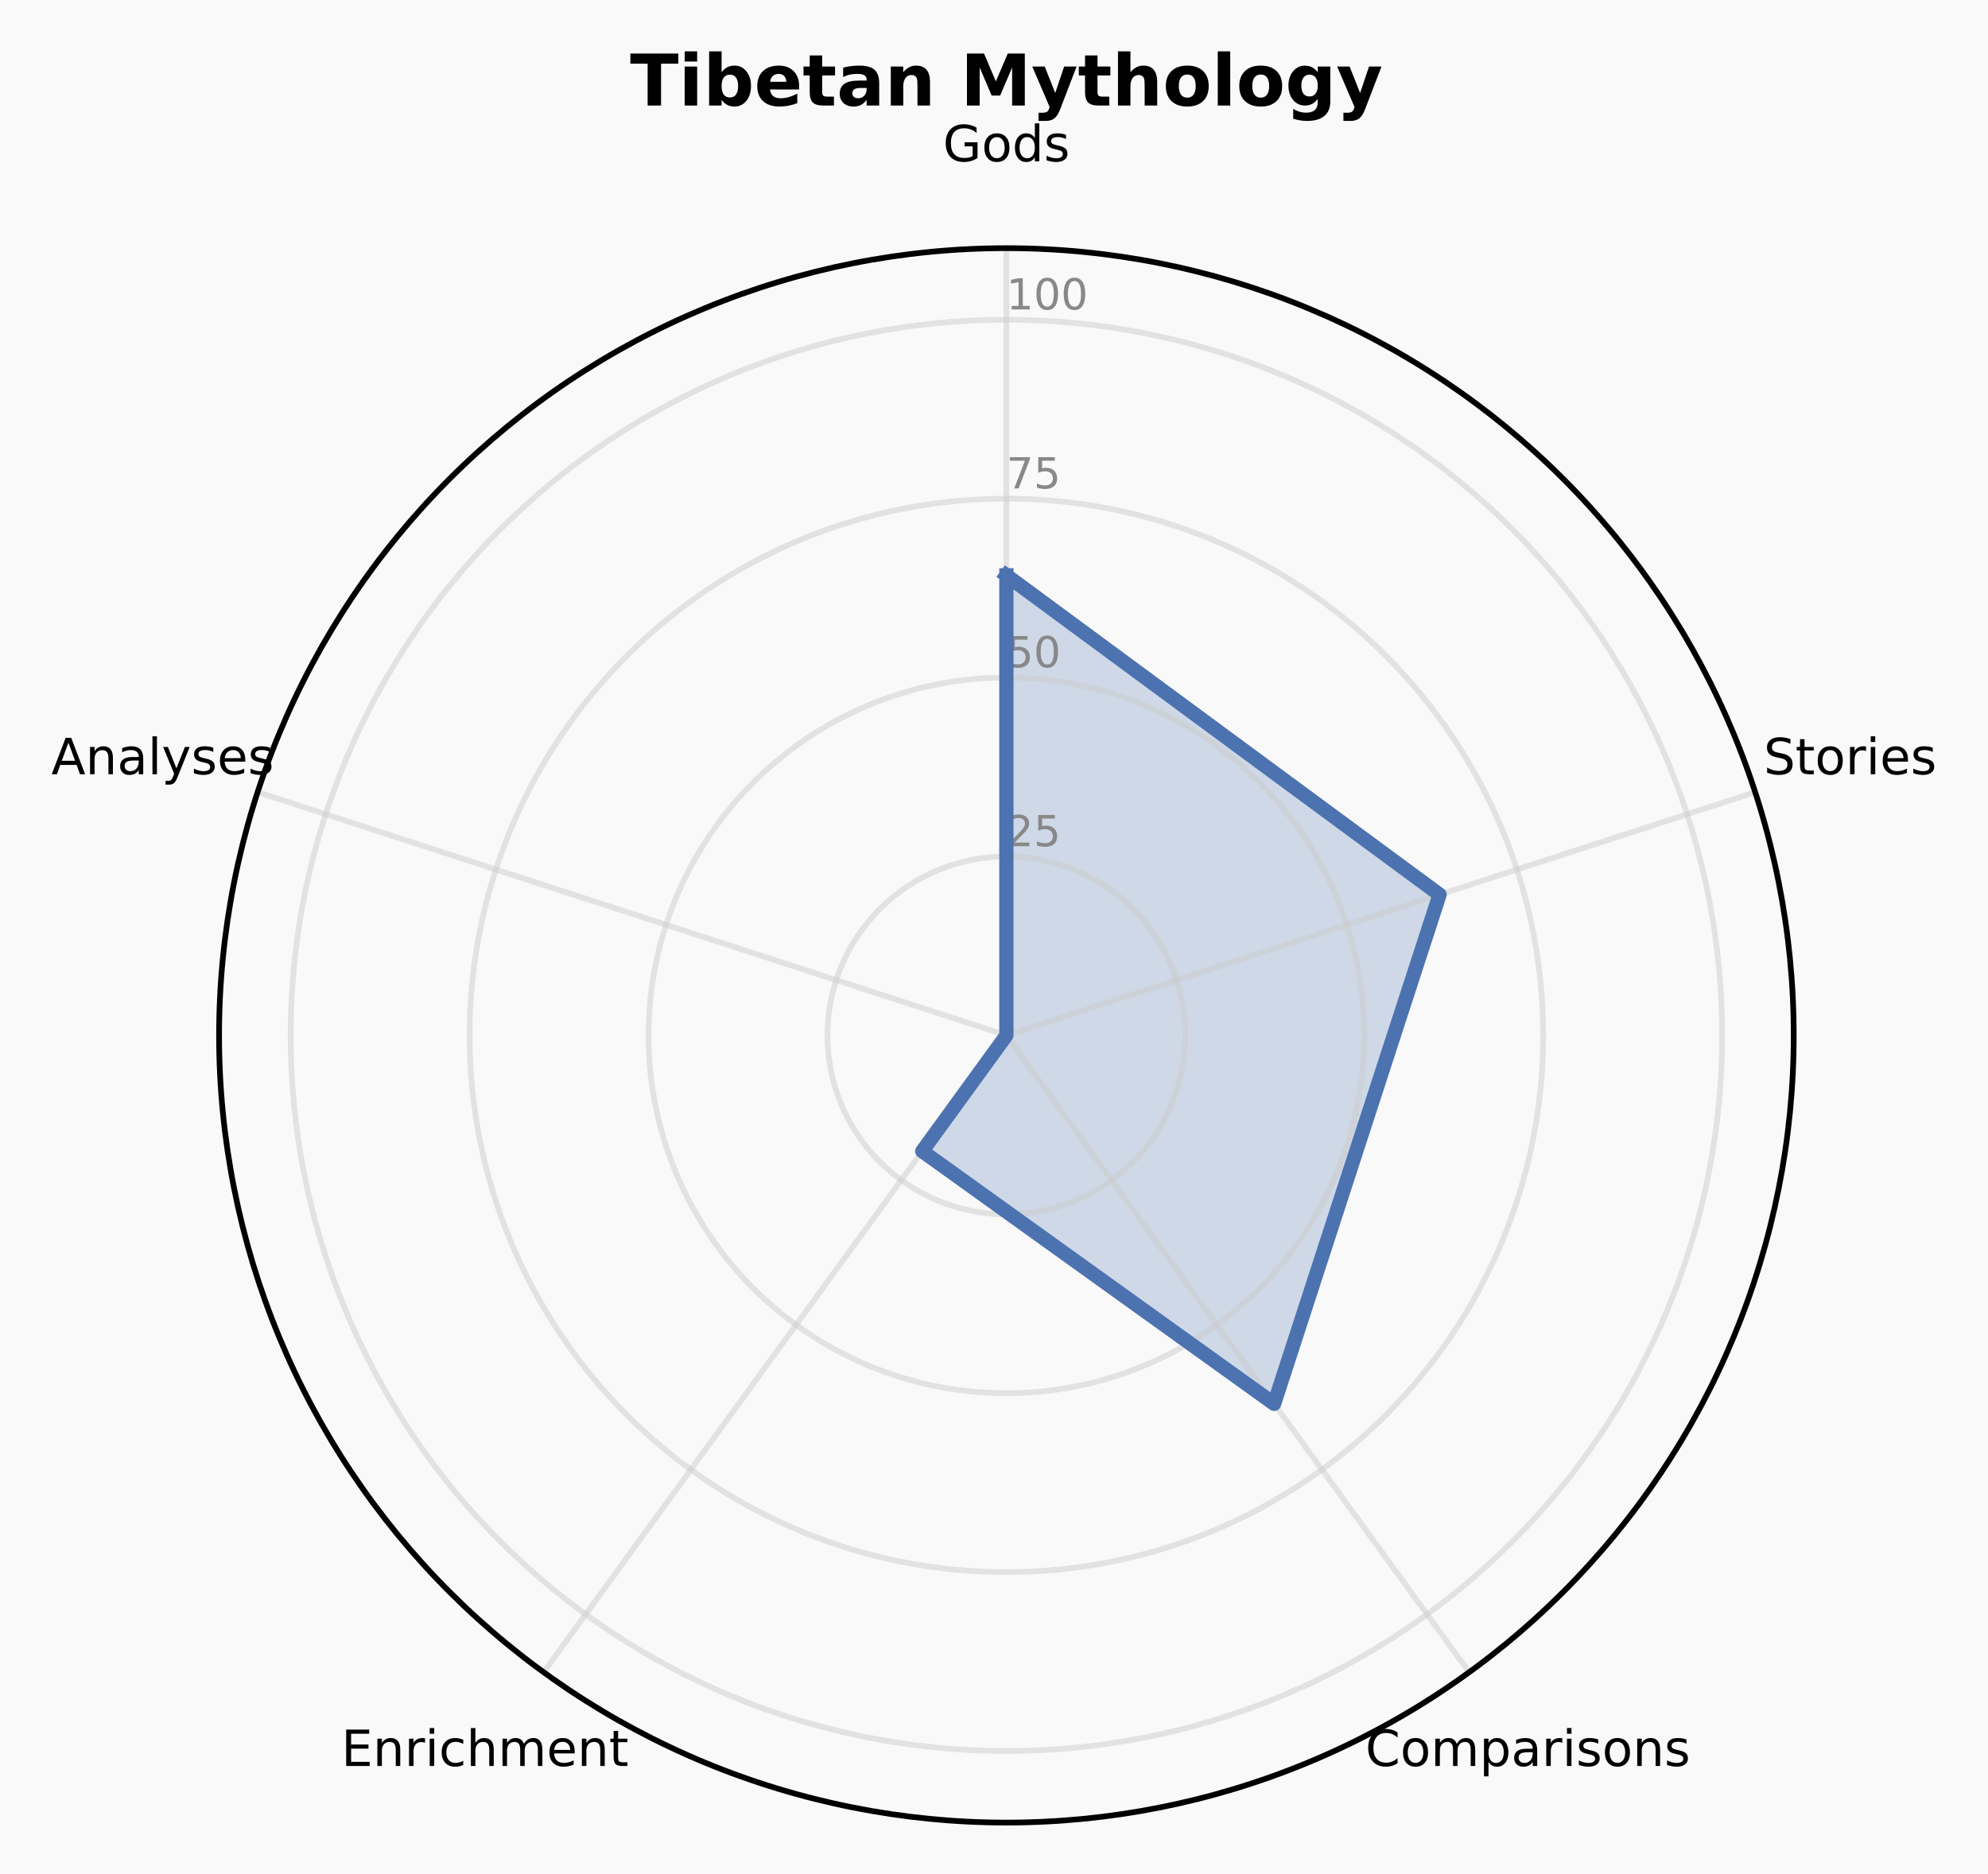
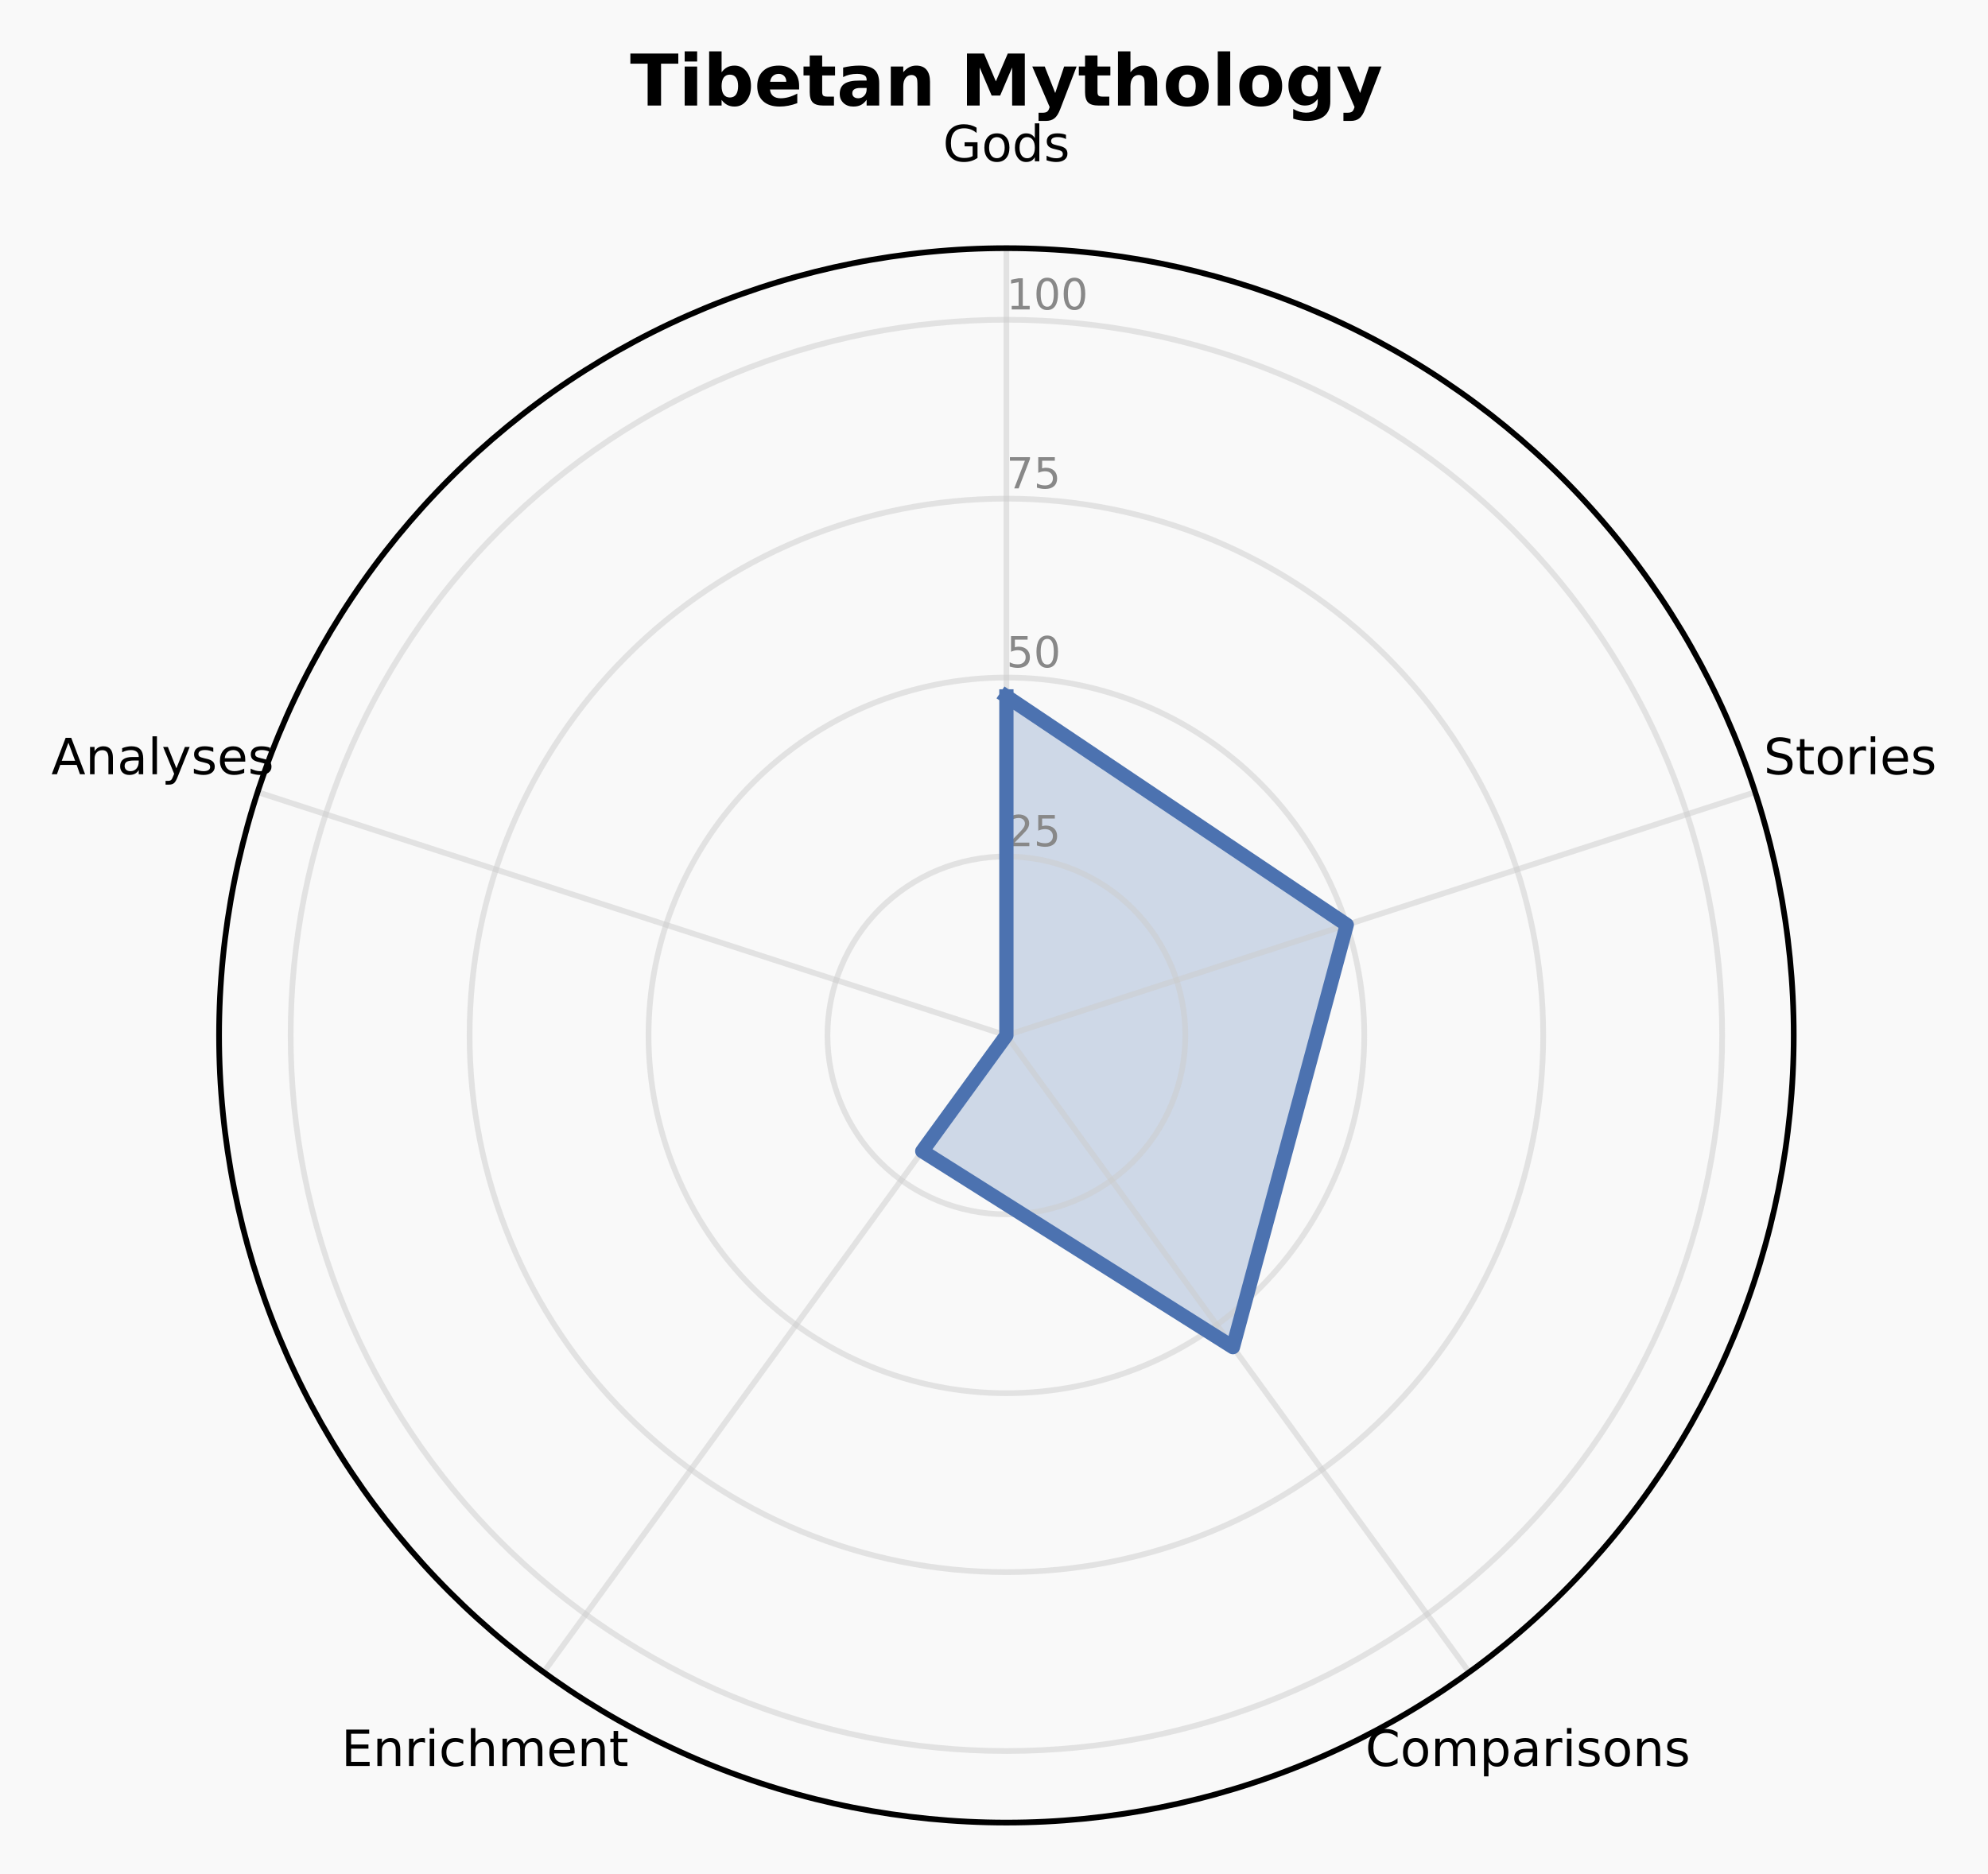
<svg xmlns="http://www.w3.org/2000/svg" xmlns:xlink="http://www.w3.org/1999/xlink" width="278.709pt" height="262.758pt" viewBox="0 0 278.709 262.758" version="1.1">
  <defs>
    <style type="text/css">*{stroke-linejoin: round; stroke-linecap: butt}</style>
  </defs>
  <g id="figure_1">
    <g id="patch_1">
      <path d="M 0 262.758  L 278.709 262.758  L 278.709 0  L 0 0  z " style="fill: #f9f9f9" />
    </g>
    <g id="axes_1">
      <g id="patch_2">
        <path d="M 251.473 145.178  C 251.473 130.683 248.618 116.329 243.071 102.938  C 237.524 89.546 229.393 77.377 219.143 67.128  C 208.894 56.878 196.725 48.748 183.334 43.201  C 169.942 37.654 155.588 34.798 141.093 34.798  C 126.598 34.798 112.244 37.654 98.853 43.201  C 85.461 48.748 73.293 56.878 63.043 67.128  C 52.794 77.377 44.663 89.546 39.116 102.938  C 33.569 116.329 30.714 130.683 30.714 145.178  C 30.714 159.673 33.569 174.027 39.116 187.418  C 44.663 200.81 52.794 212.979 63.043 223.228  C 73.293 233.478 85.461 241.609 98.853 247.155  C 112.244 252.702 126.598 255.558 141.093 255.558  C 155.588 255.558 169.942 252.702 183.334 247.155  C 196.725 241.609 208.894 233.478 219.143 223.228  C 229.393 212.979 237.524 200.81 243.071 187.418  C 248.618 174.027 251.473 159.673 251.473 145.178  M 141.093 145.178  C 141.093 145.178 141.093 145.178 141.093 145.178  C 141.093 145.178 141.093 145.178 141.093 145.178  C 141.093 145.178 141.093 145.178 141.093 145.178  C 141.093 145.178 141.093 145.178 141.093 145.178  C 141.093 145.178 141.093 145.178 141.093 145.178  C 141.093 145.178 141.093 145.178 141.093 145.178  C 141.093 145.178 141.093 145.178 141.093 145.178  C 141.093 145.178 141.093 145.178 141.093 145.178  C 141.093 145.178 141.093 145.178 141.093 145.178  C 141.093 145.178 141.093 145.178 141.093 145.178  C 141.093 145.178 141.093 145.178 141.093 145.178  C 141.093 145.178 141.093 145.178 141.093 145.178  C 141.093 145.178 141.093 145.178 141.093 145.178  C 141.093 145.178 141.093 145.178 141.093 145.178  C 141.093 145.178 141.093 145.178 141.093 145.178  C 141.093 145.178 141.093 145.178 141.093 145.178  z " style="fill: #f9f9f9" />
      </g>
      <g id="patch_3">
-         <path d="M 141.093 80.67  L 201.824 125.445  L 178.627 196.839  L 129.297 161.414  L 141.093 145.178  z " clip-path="url(#p60753bbf9f)" style="fill: #4c72b0; opacity: 0.25; stroke: #4c72b0; stroke-linejoin: miter" />
+         <path d="M 141.093 97.646  L 188.81 129.674  L 172.852 188.891  L 129.297 161.414  L 141.093 145.178  z " clip-path="url(#p49a5ecaeac)" style="fill: #4c72b0; opacity: 0.25; stroke: #4c72b0; stroke-linejoin: miter" />
      </g>
      <g id="matplotlib.axis_1">
        <g id="xtick_1">
          <g id="line2d_1">
-             <path d="M 141.093 145.178  L 141.093 34.798  " clip-path="url(#p60753bbf9f)" style="fill: none; stroke: #cccccc; stroke-opacity: 0.5; stroke-width: 0.8; stroke-linecap: square" />
+             <path d="M 141.093 145.178  L 141.093 34.798  " clip-path="url(#p49a5ecaeac)" style="fill: none; stroke: #cccccc; stroke-opacity: 0.5; stroke-width: 0.8; stroke-linecap: square" />
          </g>
          <g id="text_1">
            <g transform="translate(132.1945 22.61707) scale(0.07 -0.07)">
              <defs>
                <path id="DejaVuSans-2a" d="M 3809 666  L 3809 1919  L 2778 1919  L 2778 2438  L 4434 2438  L 4434 434  Q 4069 175 3628 42  Q 3188 -91 2688 -91  Q 1594 -91 976 548  Q 359 1188 359 2328  Q 359 3472 976 4111  Q 1594 4750 2688 4750  Q 3144 4750 3555 4637  Q 3966 4525 4313 4306  L 4313 3634  Q 3963 3931 3569 4081  Q 3175 4231 2741 4231  Q 1884 4231 1454 3753  Q 1025 3275 1025 2328  Q 1025 1384 1454 906  Q 1884 428 2741 428  Q 3075 428 3337 486  Q 3600 544 3809 666  z " transform="scale(0.015625)" />
                <path id="DejaVuSans-52" d="M 1959 3097  Q 1497 3097 1228 2736  Q 959 2375 959 1747  Q 959 1119 1226 758  Q 1494 397 1959 397  Q 2419 397 2687 759  Q 2956 1122 2956 1747  Q 2956 2369 2687 2733  Q 2419 3097 1959 3097  z M 1959 3584  Q 2709 3584 3137 3096  Q 3566 2609 3566 1747  Q 3566 888 3137 398  Q 2709 -91 1959 -91  Q 1206 -91 779 398  Q 353 888 353 1747  Q 353 2609 779 3096  Q 1206 3584 1959 3584  z " transform="scale(0.015625)" />
                <path id="DejaVuSans-47" d="M 2906 2969  L 2906 4863  L 3481 4863  L 3481 0  L 2906 0  L 2906 525  Q 2725 213 2448 61  Q 2172 -91 1784 -91  Q 1150 -91 751 415  Q 353 922 353 1747  Q 353 2572 751 3078  Q 1150 3584 1784 3584  Q 2172 3584 2448 3432  Q 2725 3281 2906 2969  z M 947 1747  Q 947 1113 1208 752  Q 1469 391 1925 391  Q 2381 391 2643 752  Q 2906 1113 2906 1747  Q 2906 2381 2643 2742  Q 2381 3103 1925 3103  Q 1469 3103 1208 2742  Q 947 2381 947 1747  z " transform="scale(0.015625)" />
                <path id="DejaVuSans-56" d="M 2834 3397  L 2834 2853  Q 2591 2978 2328 3040  Q 2066 3103 1784 3103  Q 1356 3103 1142 2972  Q 928 2841 928 2578  Q 928 2378 1081 2264  Q 1234 2150 1697 2047  L 1894 2003  Q 2506 1872 2764 1633  Q 3022 1394 3022 966  Q 3022 478 2636 193  Q 2250 -91 1575 -91  Q 1294 -91 989 -36  Q 684 19 347 128  L 347 722  Q 666 556 975 473  Q 1284 391 1588 391  Q 1994 391 2212 530  Q 2431 669 2431 922  Q 2431 1156 2273 1281  Q 2116 1406 1581 1522  L 1381 1569  Q 847 1681 609 1914  Q 372 2147 372 2553  Q 372 3047 722 3315  Q 1072 3584 1716 3584  Q 2034 3584 2315 3537  Q 2597 3491 2834 3397  z " transform="scale(0.015625)" />
              </defs>
              <use xlink:href="#DejaVuSans-2a" />
              <use xlink:href="#DejaVuSans-52" transform="translate(77.48438 0)" />
              <use xlink:href="#DejaVuSans-47" transform="translate(138.6719 0)" />
              <use xlink:href="#DejaVuSans-56" transform="translate(202.1562 0)" />
            </g>
          </g>
        </g>
        <g id="xtick_2">
          <g id="line2d_2">
-             <path d="M 141.093 145.178  L 246.07 111.069  " clip-path="url(#p60753bbf9f)" style="fill: none; stroke: #cccccc; stroke-opacity: 0.5; stroke-width: 0.8; stroke-linecap: square" />
+             <path d="M 141.093 145.178  L 246.07 111.069  " clip-path="url(#p49a5ecaeac)" style="fill: none; stroke: #cccccc; stroke-opacity: 0.5; stroke-width: 0.8; stroke-linecap: square" />
          </g>
          <g id="text_2">
            <g transform="translate(247.2616 108.5613) scale(0.07 -0.07)">
              <defs>
                <path id="DejaVuSans-36" d="M 3425 4513  L 3425 3897  Q 3066 4069 2747 4153  Q 2428 4238 2131 4238  Q 1616 4238 1336 4038  Q 1056 3838 1056 3469  Q 1056 3159 1242 3001  Q 1428 2844 1947 2747  L 2328 2669  Q 3034 2534 3370 2195  Q 3706 1856 3706 1288  Q 3706 609 3251 259  Q 2797 -91 1919 -91  Q 1588 -91 1214 -16  Q 841 59 441 206  L 441 856  Q 825 641 1194 531  Q 1563 422 1919 422  Q 2459 422 2753 634  Q 3047 847 3047 1241  Q 3047 1584 2836 1778  Q 2625 1972 2144 2069  L 1759 2144  Q 1053 2284 737 2584  Q 422 2884 422 3419  Q 422 4038 858 4394  Q 1294 4750 2059 4750  Q 2388 4750 2728 4690  Q 3069 4631 3425 4513  z " transform="scale(0.015625)" />
                <path id="DejaVuSans-57" d="M 1172 4494  L 1172 3500  L 2356 3500  L 2356 3053  L 1172 3053  L 1172 1153  Q 1172 725 1289 603  Q 1406 481 1766 481  L 2356 481  L 2356 0  L 1766 0  Q 1100 0 847 248  Q 594 497 594 1153  L 594 3053  L 172 3053  L 172 3500  L 594 3500  L 594 4494  L 1172 4494  z " transform="scale(0.015625)" />
                <path id="DejaVuSans-55" d="M 2631 2963  Q 2534 3019 2420 3045  Q 2306 3072 2169 3072  Q 1681 3072 1420 2755  Q 1159 2438 1159 1844  L 1159 0  L 581 0  L 581 3500  L 1159 3500  L 1159 2956  Q 1341 3275 1631 3429  Q 1922 3584 2338 3584  Q 2397 3584 2469 3576  Q 2541 3569 2628 3553  L 2631 2963  z " transform="scale(0.015625)" />
                <path id="DejaVuSans-4c" d="M 603 3500  L 1178 3500  L 1178 0  L 603 0  L 603 3500  z M 603 4863  L 1178 4863  L 1178 4134  L 603 4134  L 603 4863  z " transform="scale(0.015625)" />
                <path id="DejaVuSans-48" d="M 3597 1894  L 3597 1613  L 953 1613  Q 991 1019 1311 708  Q 1631 397 2203 397  Q 2534 397 2845 478  Q 3156 559 3463 722  L 3463 178  Q 3153 47 2828 -22  Q 2503 -91 2169 -91  Q 1331 -91 842 396  Q 353 884 353 1716  Q 353 2575 817 3079  Q 1281 3584 2069 3584  Q 2775 3584 3186 3129  Q 3597 2675 3597 1894  z M 3022 2063  Q 3016 2534 2758 2815  Q 2500 3097 2075 3097  Q 1594 3097 1305 2825  Q 1016 2553 972 2059  L 3022 2063  z " transform="scale(0.015625)" />
              </defs>
              <use xlink:href="#DejaVuSans-36" />
              <use xlink:href="#DejaVuSans-57" transform="translate(63.48438 0)" />
              <use xlink:href="#DejaVuSans-52" transform="translate(102.6875 0)" />
              <use xlink:href="#DejaVuSans-55" transform="translate(163.875 0)" />
              <use xlink:href="#DejaVuSans-4c" transform="translate(204.9844 0)" />
              <use xlink:href="#DejaVuSans-48" transform="translate(232.7656 0)" />
              <use xlink:href="#DejaVuSans-56" transform="translate(294.2969 0)" />
            </g>
          </g>
        </g>
        <g id="xtick_3">
          <g id="line2d_3">
-             <path d="M 141.093 145.178  L 205.973 234.477  " clip-path="url(#p60753bbf9f)" style="fill: none; stroke: #cccccc; stroke-opacity: 0.5; stroke-width: 0.8; stroke-linecap: square" />
+             <path d="M 141.093 145.178  L 205.973 234.477  " clip-path="url(#p49a5ecaeac)" style="fill: none; stroke: #cccccc; stroke-opacity: 0.5; stroke-width: 0.8; stroke-linecap: square" />
          </g>
          <g id="text_3">
            <g transform="translate(191.4228 247.6219) scale(0.07 -0.07)">
              <defs>
                <path id="DejaVuSans-26" d="M 4122 4306  L 4122 3641  Q 3803 3938 3442 4084  Q 3081 4231 2675 4231  Q 1875 4231 1450 3742  Q 1025 3253 1025 2328  Q 1025 1406 1450 917  Q 1875 428 2675 428  Q 3081 428 3442 575  Q 3803 722 4122 1019  L 4122 359  Q 3791 134 3420 21  Q 3050 -91 2638 -91  Q 1578 -91 968 557  Q 359 1206 359 2328  Q 359 3453 968 4101  Q 1578 4750 2638 4750  Q 3056 4750 3426 4639  Q 3797 4528 4122 4306  z " transform="scale(0.015625)" />
                <path id="DejaVuSans-50" d="M 3328 2828  Q 3544 3216 3844 3400  Q 4144 3584 4550 3584  Q 5097 3584 5394 3201  Q 5691 2819 5691 2113  L 5691 0  L 5113 0  L 5113 2094  Q 5113 2597 4934 2840  Q 4756 3084 4391 3084  Q 3944 3084 3684 2787  Q 3425 2491 3425 1978  L 3425 0  L 2847 0  L 2847 2094  Q 2847 2600 2669 2842  Q 2491 3084 2119 3084  Q 1678 3084 1418 2786  Q 1159 2488 1159 1978  L 1159 0  L 581 0  L 581 3500  L 1159 3500  L 1159 2956  Q 1356 3278 1631 3431  Q 1906 3584 2284 3584  Q 2666 3584 2933 3390  Q 3200 3197 3328 2828  z " transform="scale(0.015625)" />
                <path id="DejaVuSans-53" d="M 1159 525  L 1159 -1331  L 581 -1331  L 581 3500  L 1159 3500  L 1159 2969  Q 1341 3281 1617 3432  Q 1894 3584 2278 3584  Q 2916 3584 3314 3078  Q 3713 2572 3713 1747  Q 3713 922 3314 415  Q 2916 -91 2278 -91  Q 1894 -91 1617 61  Q 1341 213 1159 525  z M 3116 1747  Q 3116 2381 2855 2742  Q 2594 3103 2138 3103  Q 1681 3103 1420 2742  Q 1159 2381 1159 1747  Q 1159 1113 1420 752  Q 1681 391 2138 391  Q 2594 391 2855 752  Q 3116 1113 3116 1747  z " transform="scale(0.015625)" />
                <path id="DejaVuSans-44" d="M 2194 1759  Q 1497 1759 1228 1600  Q 959 1441 959 1056  Q 959 750 1161 570  Q 1363 391 1709 391  Q 2188 391 2477 730  Q 2766 1069 2766 1631  L 2766 1759  L 2194 1759  z M 3341 1997  L 3341 0  L 2766 0  L 2766 531  Q 2569 213 2275 61  Q 1981 -91 1556 -91  Q 1019 -91 701 211  Q 384 513 384 1019  Q 384 1609 779 1909  Q 1175 2209 1959 2209  L 2766 2209  L 2766 2266  Q 2766 2663 2505 2880  Q 2244 3097 1772 3097  Q 1472 3097 1187 3025  Q 903 2953 641 2809  L 641 3341  Q 956 3463 1253 3523  Q 1550 3584 1831 3584  Q 2591 3584 2966 3190  Q 3341 2797 3341 1997  z " transform="scale(0.015625)" />
                <path id="DejaVuSans-51" d="M 3513 2113  L 3513 0  L 2938 0  L 2938 2094  Q 2938 2591 2744 2837  Q 2550 3084 2163 3084  Q 1697 3084 1428 2787  Q 1159 2491 1159 1978  L 1159 0  L 581 0  L 581 3500  L 1159 3500  L 1159 2956  Q 1366 3272 1645 3428  Q 1925 3584 2291 3584  Q 2894 3584 3203 3211  Q 3513 2838 3513 2113  z " transform="scale(0.015625)" />
              </defs>
              <use xlink:href="#DejaVuSans-26" />
              <use xlink:href="#DejaVuSans-52" transform="translate(69.82812 0)" />
              <use xlink:href="#DejaVuSans-50" transform="translate(131.0156 0)" />
              <use xlink:href="#DejaVuSans-53" transform="translate(228.4219 0)" />
              <use xlink:href="#DejaVuSans-44" transform="translate(291.9062 0)" />
              <use xlink:href="#DejaVuSans-55" transform="translate(353.1875 0)" />
              <use xlink:href="#DejaVuSans-4c" transform="translate(394.2969 0)" />
              <use xlink:href="#DejaVuSans-56" transform="translate(422.0781 0)" />
              <use xlink:href="#DejaVuSans-52" transform="translate(474.1719 0)" />
              <use xlink:href="#DejaVuSans-51" transform="translate(535.3594 0)" />
              <use xlink:href="#DejaVuSans-56" transform="translate(598.7344 0)" />
            </g>
          </g>
        </g>
        <g id="xtick_4">
          <g id="line2d_4">
-             <path d="M 141.093 145.178  L 76.214 234.477  " clip-path="url(#p60753bbf9f)" style="fill: none; stroke: #cccccc; stroke-opacity: 0.5; stroke-width: 0.8; stroke-linecap: square" />
+             <path d="M 141.093 145.178  L 76.214 234.477  " clip-path="url(#p49a5ecaeac)" style="fill: none; stroke: #cccccc; stroke-opacity: 0.5; stroke-width: 0.8; stroke-linecap: square" />
          </g>
          <g id="text_4">
            <g transform="translate(47.8483 247.6219) scale(0.07 -0.07)">
              <defs>
                <path id="DejaVuSans-28" d="M 628 4666  L 3578 4666  L 3578 4134  L 1259 4134  L 1259 2753  L 3481 2753  L 3481 2222  L 1259 2222  L 1259 531  L 3634 531  L 3634 0  L 628 0  L 628 4666  z " transform="scale(0.015625)" />
                <path id="DejaVuSans-46" d="M 3122 3366  L 3122 2828  Q 2878 2963 2633 3030  Q 2388 3097 2138 3097  Q 1578 3097 1268 2742  Q 959 2388 959 1747  Q 959 1106 1268 751  Q 1578 397 2138 397  Q 2388 397 2633 464  Q 2878 531 3122 666  L 3122 134  Q 2881 22 2623 -34  Q 2366 -91 2075 -91  Q 1284 -91 818 406  Q 353 903 353 1747  Q 353 2603 823 3093  Q 1294 3584 2113 3584  Q 2378 3584 2631 3529  Q 2884 3475 3122 3366  z " transform="scale(0.015625)" />
                <path id="DejaVuSans-4b" d="M 3513 2113  L 3513 0  L 2938 0  L 2938 2094  Q 2938 2591 2744 2837  Q 2550 3084 2163 3084  Q 1697 3084 1428 2787  Q 1159 2491 1159 1978  L 1159 0  L 581 0  L 581 4863  L 1159 4863  L 1159 2956  Q 1366 3272 1645 3428  Q 1925 3584 2291 3584  Q 2894 3584 3203 3211  Q 3513 2838 3513 2113  z " transform="scale(0.015625)" />
              </defs>
              <use xlink:href="#DejaVuSans-28" />
              <use xlink:href="#DejaVuSans-51" transform="translate(63.1875 0)" />
              <use xlink:href="#DejaVuSans-55" transform="translate(126.5625 0)" />
              <use xlink:href="#DejaVuSans-4c" transform="translate(167.6719 0)" />
              <use xlink:href="#DejaVuSans-46" transform="translate(195.4531 0)" />
              <use xlink:href="#DejaVuSans-4b" transform="translate(250.4375 0)" />
              <use xlink:href="#DejaVuSans-50" transform="translate(313.8125 0)" />
              <use xlink:href="#DejaVuSans-48" transform="translate(411.2188 0)" />
              <use xlink:href="#DejaVuSans-51" transform="translate(472.75 0)" />
              <use xlink:href="#DejaVuSans-57" transform="translate(536.125 0)" />
            </g>
          </g>
        </g>
        <g id="xtick_5">
          <g id="line2d_5">
-             <path d="M 141.093 145.178  L 36.116 111.069  " clip-path="url(#p60753bbf9f)" style="fill: none; stroke: #cccccc; stroke-opacity: 0.5; stroke-width: 0.8; stroke-linecap: square" />
+             <path d="M 141.093 145.178  L 36.116 111.069  " clip-path="url(#p49a5ecaeac)" style="fill: none; stroke: #cccccc; stroke-opacity: 0.5; stroke-width: 0.8; stroke-linecap: square" />
          </g>
          <g id="text_5">
            <g transform="translate(7.2 108.5613) scale(0.07 -0.07)">
              <defs>
                <path id="DejaVuSans-24" d="M 2188 4044  L 1331 1722  L 3047 1722  L 2188 4044  z M 1831 4666  L 2547 4666  L 4325 0  L 3669 0  L 3244 1197  L 1141 1197  L 716 0  L 50 0  L 1831 4666  z " transform="scale(0.015625)" />
                <path id="DejaVuSans-4f" d="M 603 4863  L 1178 4863  L 1178 0  L 603 0  L 603 4863  z " transform="scale(0.015625)" />
                <path id="DejaVuSans-5c" d="M 2059 -325  Q 1816 -950 1584 -1140  Q 1353 -1331 966 -1331  L 506 -1331  L 506 -850  L 844 -850  Q 1081 -850 1212 -737  Q 1344 -625 1503 -206  L 1606 56  L 191 3500  L 800 3500  L 1894 763  L 2988 3500  L 3597 3500  L 2059 -325  z " transform="scale(0.015625)" />
              </defs>
              <use xlink:href="#DejaVuSans-24" />
              <use xlink:href="#DejaVuSans-51" transform="translate(68.40625 0)" />
              <use xlink:href="#DejaVuSans-44" transform="translate(131.7812 0)" />
              <use xlink:href="#DejaVuSans-4f" transform="translate(193.0625 0)" />
              <use xlink:href="#DejaVuSans-5c" transform="translate(220.8438 0)" />
              <use xlink:href="#DejaVuSans-56" transform="translate(280.0312 0)" />
              <use xlink:href="#DejaVuSans-48" transform="translate(332.125 0)" />
              <use xlink:href="#DejaVuSans-56" transform="translate(393.6562 0)" />
            </g>
          </g>
        </g>
      </g>
      <g id="matplotlib.axis_2">
        <g id="ytick_1">
          <g id="line2d_6">
-             <path d="M 141.093 120.092  C 144.388 120.092 147.65 120.741 150.693 122.001  C 153.737 123.262 156.503 125.11 158.832 127.439  C 161.161 129.769 163.009 132.534 164.27 135.578  C 165.531 138.621 166.18 141.884 166.18 145.178  C 166.18 148.472 165.531 151.735 164.27 154.778  C 163.009 157.822 161.161 160.587 158.832 162.917  C 156.503 165.246 153.737 167.094 150.693 168.355  C 147.65 169.615 144.388 170.264 141.093 170.264  C 137.799 170.264 134.537 169.615 131.493 168.355  C 128.45 167.094 125.684 165.246 123.355 162.917  C 121.025 160.587 119.177 157.822 117.917 154.778  C 116.656 151.735 116.007 148.472 116.007 145.178  C 116.007 141.884 116.656 138.621 117.917 135.578  C 119.177 132.534 121.025 129.769 123.355 127.439  C 125.684 125.11 128.45 123.262 131.493 122.001  C 134.537 120.741 137.799 120.092 141.093 120.092  " clip-path="url(#p60753bbf9f)" style="fill: none; stroke: #cccccc; stroke-opacity: 0.5; stroke-width: 0.8; stroke-linecap: square" />
+             <path d="M 141.093 120.092  C 144.388 120.092 147.65 120.741 150.693 122.001  C 153.737 123.262 156.503 125.11 158.832 127.439  C 161.161 129.769 163.009 132.534 164.27 135.578  C 165.531 138.621 166.18 141.884 166.18 145.178  C 166.18 148.472 165.531 151.735 164.27 154.778  C 163.009 157.822 161.161 160.587 158.832 162.917  C 156.503 165.246 153.737 167.094 150.693 168.355  C 147.65 169.615 144.388 170.264 141.093 170.264  C 137.799 170.264 134.537 169.615 131.493 168.355  C 128.45 167.094 125.684 165.246 123.355 162.917  C 121.025 160.587 119.177 157.822 117.917 154.778  C 116.656 151.735 116.007 148.472 116.007 145.178  C 116.007 141.884 116.656 138.621 117.917 135.578  C 119.177 132.534 121.025 129.769 123.355 127.439  C 125.684 125.11 128.45 123.262 131.493 122.001  C 134.537 120.741 137.799 120.092 141.093 120.092  " clip-path="url(#p49a5ecaeac)" style="fill: none; stroke: #cccccc; stroke-opacity: 0.5; stroke-width: 0.8; stroke-linecap: square" />
          </g>
          <g id="text_6">
            <g style="fill: #888888" transform="translate(141.0933 118.6504) scale(0.06 -0.06)">
              <defs>
                <path id="DejaVuSans-15" d="M 1228 531  L 3431 531  L 3431 0  L 469 0  L 469 531  Q 828 903 1448 1529  Q 2069 2156 2228 2338  Q 2531 2678 2651 2914  Q 2772 3150 2772 3378  Q 2772 3750 2511 3984  Q 2250 4219 1831 4219  Q 1534 4219 1204 4116  Q 875 4013 500 3803  L 500 4441  Q 881 4594 1212 4672  Q 1544 4750 1819 4750  Q 2544 4750 2975 4387  Q 3406 4025 3406 3419  Q 3406 3131 3298 2873  Q 3191 2616 2906 2266  Q 2828 2175 2409 1742  Q 1991 1309 1228 531  z " transform="scale(0.015625)" />
                <path id="DejaVuSans-18" d="M 691 4666  L 3169 4666  L 3169 4134  L 1269 4134  L 1269 2991  Q 1406 3038 1543 3061  Q 1681 3084 1819 3084  Q 2600 3084 3056 2656  Q 3513 2228 3513 1497  Q 3513 744 3044 326  Q 2575 -91 1722 -91  Q 1428 -91 1123 -41  Q 819 9 494 109  L 494 744  Q 775 591 1075 516  Q 1375 441 1709 441  Q 2250 441 2565 725  Q 2881 1009 2881 1497  Q 2881 1984 2565 2268  Q 2250 2553 1709 2553  Q 1456 2553 1204 2497  Q 953 2441 691 2322  L 691 4666  z " transform="scale(0.015625)" />
              </defs>
              <use xlink:href="#DejaVuSans-15" />
              <use xlink:href="#DejaVuSans-18" transform="translate(63.625 0)" />
            </g>
          </g>
        </g>
        <g id="ytick_2">
          <g id="line2d_7">
-             <path d="M 141.093 95.005  C 147.682 95.005 154.206 96.303 160.293 98.825  C 166.381 101.346 171.912 105.042 176.571 109.701  C 181.229 114.36 184.925 119.891 187.447 125.978  C 189.968 132.065 191.266 138.589 191.266 145.178  C 191.266 151.767 189.968 158.291 187.447 164.378  C 184.925 170.465 181.229 175.997 176.571 180.655  C 171.912 185.314 166.381 189.01 160.293 191.531  C 154.206 194.053 147.682 195.351 141.093 195.351  C 134.505 195.351 127.98 194.053 121.893 191.531  C 115.806 189.01 110.275 185.314 105.616 180.655  C 100.957 175.997 97.261 170.465 94.74 164.378  C 92.219 158.291 90.921 151.767 90.921 145.178  C 90.921 138.589 92.219 132.065 94.74 125.978  C 97.261 119.891 100.957 114.36 105.616 109.701  C 110.275 105.042 115.806 101.346 121.893 98.825  C 127.98 96.303 134.505 95.005 141.093 95.005  " clip-path="url(#p60753bbf9f)" style="fill: none; stroke: #cccccc; stroke-opacity: 0.5; stroke-width: 0.8; stroke-linecap: square" />
+             <path d="M 141.093 95.005  C 147.682 95.005 154.206 96.303 160.293 98.825  C 166.381 101.346 171.912 105.042 176.571 109.701  C 181.229 114.36 184.925 119.891 187.447 125.978  C 189.968 132.065 191.266 138.589 191.266 145.178  C 191.266 151.767 189.968 158.291 187.447 164.378  C 184.925 170.465 181.229 175.997 176.571 180.655  C 171.912 185.314 166.381 189.01 160.293 191.531  C 154.206 194.053 147.682 195.351 141.093 195.351  C 134.505 195.351 127.98 194.053 121.893 191.531  C 115.806 189.01 110.275 185.314 105.616 180.655  C 100.957 175.997 97.261 170.465 94.74 164.378  C 92.219 158.291 90.921 151.767 90.921 145.178  C 90.921 138.589 92.219 132.065 94.74 125.978  C 97.261 119.891 100.957 114.36 105.616 109.701  C 110.275 105.042 115.806 101.346 121.893 98.825  C 127.98 96.303 134.505 95.005 141.093 95.005  " clip-path="url(#p49a5ecaeac)" style="fill: none; stroke: #cccccc; stroke-opacity: 0.5; stroke-width: 0.8; stroke-linecap: square" />
          </g>
          <g id="text_7">
            <g style="fill: #888888" transform="translate(141.0933 93.56408) scale(0.06 -0.06)">
              <defs>
                <path id="DejaVuSans-13" d="M 2034 4250  Q 1547 4250 1301 3770  Q 1056 3291 1056 2328  Q 1056 1369 1301 889  Q 1547 409 2034 409  Q 2525 409 2770 889  Q 3016 1369 3016 2328  Q 3016 3291 2770 3770  Q 2525 4250 2034 4250  z M 2034 4750  Q 2819 4750 3233 4129  Q 3647 3509 3647 2328  Q 3647 1150 3233 529  Q 2819 -91 2034 -91  Q 1250 -91 836 529  Q 422 1150 422 2328  Q 422 3509 836 4129  Q 1250 4750 2034 4750  z " transform="scale(0.015625)" />
              </defs>
              <use xlink:href="#DejaVuSans-18" />
              <use xlink:href="#DejaVuSans-13" transform="translate(63.625 0)" />
            </g>
          </g>
        </g>
        <g id="ytick_3">
          <g id="line2d_8">
-             <path d="M 141.093 69.919  C 150.976 69.919 160.763 71.866 169.894 75.648  C 179.024 79.43 187.321 84.974 194.309 91.962  C 201.298 98.95 206.841 107.247 210.623 116.378  C 214.405 125.508 216.352 135.295 216.352 145.178  C 216.352 155.061 214.405 164.848 210.623 173.978  C 206.841 183.109 201.298 191.406 194.309 198.394  C 187.321 205.382 179.024 210.926 169.894 214.708  C 160.763 218.49 150.976 220.437 141.093 220.437  C 131.21 220.437 121.424 218.49 112.293 214.708  C 103.162 210.926 94.866 205.382 87.877 198.394  C 80.889 191.406 75.345 183.109 71.563 173.978  C 67.781 164.848 65.834 155.061 65.834 145.178  C 65.834 135.295 67.781 125.508 71.563 116.378  C 75.345 107.247 80.889 98.95 87.877 91.962  C 94.866 84.974 103.162 79.43 112.293 75.648  C 121.424 71.866 131.21 69.919 141.093 69.919  " clip-path="url(#p60753bbf9f)" style="fill: none; stroke: #cccccc; stroke-opacity: 0.5; stroke-width: 0.8; stroke-linecap: square" />
+             <path d="M 141.093 69.919  C 150.976 69.919 160.763 71.866 169.894 75.648  C 179.024 79.43 187.321 84.974 194.309 91.962  C 201.298 98.95 206.841 107.247 210.623 116.378  C 214.405 125.508 216.352 135.295 216.352 145.178  C 216.352 155.061 214.405 164.848 210.623 173.978  C 206.841 183.109 201.298 191.406 194.309 198.394  C 187.321 205.382 179.024 210.926 169.894 214.708  C 160.763 218.49 150.976 220.437 141.093 220.437  C 131.21 220.437 121.424 218.49 112.293 214.708  C 103.162 210.926 94.866 205.382 87.877 198.394  C 80.889 191.406 75.345 183.109 71.563 173.978  C 67.781 164.848 65.834 155.061 65.834 145.178  C 65.834 135.295 67.781 125.508 71.563 116.378  C 75.345 107.247 80.889 98.95 87.877 91.962  C 94.866 84.974 103.162 79.43 112.293 75.648  C 121.424 71.866 131.21 69.919 141.093 69.919  " clip-path="url(#p49a5ecaeac)" style="fill: none; stroke: #cccccc; stroke-opacity: 0.5; stroke-width: 0.8; stroke-linecap: square" />
          </g>
          <g id="text_8">
            <g style="fill: #888888" transform="translate(141.0933 68.47781) scale(0.06 -0.06)">
              <defs>
                <path id="DejaVuSans-1a" d="M 525 4666  L 3525 4666  L 3525 4397  L 1831 0  L 1172 0  L 2766 4134  L 525 4134  L 525 4666  z " transform="scale(0.015625)" />
              </defs>
              <use xlink:href="#DejaVuSans-1a" />
              <use xlink:href="#DejaVuSans-18" transform="translate(63.625 0)" />
            </g>
          </g>
        </g>
        <g id="ytick_4">
          <g id="line2d_9">
-             <path d="M 141.093 44.833  C 154.27 44.833 167.32 47.429 179.494 52.471  C 191.668 57.514 202.73 64.906 212.048 74.223  C 221.366 83.541 228.757 94.603 233.8 106.778  C 238.843 118.952 241.438 132.001 241.438 145.178  C 241.438 158.355 238.843 171.404 233.8 183.578  C 228.757 195.753 221.366 206.815 212.048 216.133  C 202.73 225.45 191.668 232.842 179.494 237.885  C 167.32 242.927 154.27 245.523 141.093 245.523  C 127.916 245.523 114.867 242.927 102.693 237.885  C 90.519 232.842 79.456 225.45 70.139 216.133  C 60.821 206.815 53.429 195.753 48.387 183.578  C 43.344 171.404 40.748 158.355 40.748 145.178  C 40.748 132.001 43.344 118.952 48.387 106.778  C 53.429 94.603 60.821 83.541 70.139 74.223  C 79.456 64.906 90.519 57.514 102.693 52.471  C 114.867 47.429 127.916 44.833 141.093 44.833  " clip-path="url(#p60753bbf9f)" style="fill: none; stroke: #cccccc; stroke-opacity: 0.5; stroke-width: 0.8; stroke-linecap: square" />
+             <path d="M 141.093 44.833  C 154.27 44.833 167.32 47.429 179.494 52.471  C 191.668 57.514 202.73 64.906 212.048 74.223  C 221.366 83.541 228.757 94.603 233.8 106.778  C 238.843 118.952 241.438 132.001 241.438 145.178  C 241.438 158.355 238.843 171.404 233.8 183.578  C 228.757 195.753 221.366 206.815 212.048 216.133  C 202.73 225.45 191.668 232.842 179.494 237.885  C 167.32 242.927 154.27 245.523 141.093 245.523  C 127.916 245.523 114.867 242.927 102.693 237.885  C 90.519 232.842 79.456 225.45 70.139 216.133  C 60.821 206.815 53.429 195.753 48.387 183.578  C 43.344 171.404 40.748 158.355 40.748 145.178  C 40.748 132.001 43.344 118.952 48.387 106.778  C 53.429 94.603 60.821 83.541 70.139 74.223  C 79.456 64.906 90.519 57.514 102.693 52.471  C 114.867 47.429 127.916 44.833 141.093 44.833  " clip-path="url(#p49a5ecaeac)" style="fill: none; stroke: #cccccc; stroke-opacity: 0.5; stroke-width: 0.8; stroke-linecap: square" />
          </g>
          <g id="text_9">
            <g style="fill: #888888" transform="translate(141.0933 43.39154) scale(0.06 -0.06)">
              <defs>
                <path id="DejaVuSans-14" d="M 794 531  L 1825 531  L 1825 4091  L 703 3866  L 703 4441  L 1819 4666  L 2450 4666  L 2450 531  L 3481 531  L 3481 0  L 794 0  L 794 531  z " transform="scale(0.015625)" />
              </defs>
              <use xlink:href="#DejaVuSans-14" />
              <use xlink:href="#DejaVuSans-13" transform="translate(63.625 0)" />
              <use xlink:href="#DejaVuSans-13" transform="translate(127.25 0)" />
            </g>
          </g>
        </g>
      </g>
      <g id="line2d_10">
-         <path d="M 141.093 80.67  L 201.824 125.445  L 178.627 196.839  L 129.297 161.414  L 141.093 145.178  L 141.093 80.67  " clip-path="url(#p60753bbf9f)" style="fill: none; stroke: #4c72b0; stroke-width: 2; stroke-linecap: square" />
+         <path d="M 141.093 97.646  L 188.81 129.674  L 172.852 188.891  L 129.297 161.414  L 141.093 145.178  L 141.093 97.646  " clip-path="url(#p49a5ecaeac)" style="fill: none; stroke: #4c72b0; stroke-width: 2; stroke-linecap: square" />
      </g>
      <g id="patch_4">
        <path d="M 141.093 34.798  C 126.598 34.798 112.244 37.654 98.853 43.201  C 85.461 48.748 73.293 56.878 63.043 67.128  C 52.794 77.377 44.663 89.546 39.116 102.938  C 33.569 116.329 30.714 130.683 30.714 145.178  C 30.714 159.673 33.569 174.027 39.116 187.418  C 44.663 200.81 52.794 212.979 63.043 223.228  C 73.293 233.478 85.461 241.609 98.853 247.155  C 112.244 252.702 126.598 255.558 141.093 255.558  C 155.588 255.558 169.942 252.702 183.334 247.155  C 196.725 241.609 208.894 233.478 219.143 223.228  C 229.393 212.979 237.524 200.81 243.071 187.418  C 248.618 174.027 251.473 159.673 251.473 145.178  C 251.473 130.683 248.618 116.329 243.071 102.938  C 237.524 89.546 229.393 77.377 219.143 67.128  C 208.894 56.878 196.725 48.748 183.334 43.201  C 169.942 37.654 155.588 34.798 141.093 34.798  " style="fill: none; stroke: #000000; stroke-width: 0.8; stroke-linejoin: miter; stroke-linecap: square" />
      </g>
      <g id="text_10">
        <g transform="translate(88.32686 14.79844) scale(0.1 -0.1)">
          <defs>
            <path id="DejaVuSans-Bold-37" d="M 31 4666  L 4331 4666  L 4331 3756  L 2784 3756  L 2784 0  L 1581 0  L 1581 3756  L 31 3756  L 31 4666  z " transform="scale(0.015625)" />
            <path id="DejaVuSans-Bold-4c" d="M 538 3500  L 1656 3500  L 1656 0  L 538 0  L 538 3500  z M 538 4863  L 1656 4863  L 1656 3950  L 538 3950  L 538 4863  z " transform="scale(0.015625)" />
            <path id="DejaVuSans-Bold-45" d="M 2400 722  Q 2759 722 2948 984  Q 3138 1247 3138 1747  Q 3138 2247 2948 2509  Q 2759 2772 2400 2772  Q 2041 2772 1848 2508  Q 1656 2244 1656 1747  Q 1656 1250 1848 986  Q 2041 722 2400 722  z M 1656 2988  Q 1888 3294 2169 3439  Q 2450 3584 2816 3584  Q 3463 3584 3878 3070  Q 4294 2556 4294 1747  Q 4294 938 3878 423  Q 3463 -91 2816 -91  Q 2450 -91 2169 54  Q 1888 200 1656 506  L 1656 0  L 538 0  L 538 4863  L 1656 4863  L 1656 2988  z " transform="scale(0.015625)" />
            <path id="DejaVuSans-Bold-48" d="M 4031 1759  L 4031 1441  L 1416 1441  Q 1456 1047 1700 850  Q 1944 653 2381 653  Q 2734 653 3104 758  Q 3475 863 3866 1075  L 3866 213  Q 3469 63 3072 -14  Q 2675 -91 2278 -91  Q 1328 -91 801 392  Q 275 875 275 1747  Q 275 2603 792 3093  Q 1309 3584 2216 3584  Q 3041 3584 3536 3087  Q 4031 2591 4031 1759  z M 2881 2131  Q 2881 2450 2695 2645  Q 2509 2841 2209 2841  Q 1884 2841 1681 2658  Q 1478 2475 1428 2131  L 2881 2131  z " transform="scale(0.015625)" />
            <path id="DejaVuSans-Bold-57" d="M 1759 4494  L 1759 3500  L 2913 3500  L 2913 2700  L 1759 2700  L 1759 1216  Q 1759 972 1856 886  Q 1953 800 2241 800  L 2816 800  L 2816 0  L 1856 0  Q 1194 0 917 276  Q 641 553 641 1216  L 641 2700  L 84 2700  L 84 3500  L 641 3500  L 641 4494  L 1759 4494  z " transform="scale(0.015625)" />
            <path id="DejaVuSans-Bold-44" d="M 2106 1575  Q 1756 1575 1579 1456  Q 1403 1338 1403 1106  Q 1403 894 1545 773  Q 1688 653 1941 653  Q 2256 653 2472 879  Q 2688 1106 2688 1447  L 2688 1575  L 2106 1575  z M 3816 1997  L 3816 0  L 2688 0  L 2688 519  Q 2463 200 2181 54  Q 1900 -91 1497 -91  Q 953 -91 614 226  Q 275 544 275 1050  Q 275 1666 698 1953  Q 1122 2241 2028 2241  L 2688 2241  L 2688 2328  Q 2688 2594 2478 2717  Q 2269 2841 1825 2841  Q 1466 2841 1156 2769  Q 847 2697 581 2553  L 581 3406  Q 941 3494 1303 3539  Q 1666 3584 2028 3584  Q 2975 3584 3395 3211  Q 3816 2838 3816 1997  z " transform="scale(0.015625)" />
            <path id="DejaVuSans-Bold-51" d="M 4056 2131  L 4056 0  L 2931 0  L 2931 347  L 2931 1631  Q 2931 2084 2911 2256  Q 2891 2428 2841 2509  Q 2775 2619 2662 2680  Q 2550 2741 2406 2741  Q 2056 2741 1856 2470  Q 1656 2200 1656 1722  L 1656 0  L 538 0  L 538 3500  L 1656 3500  L 1656 2988  Q 1909 3294 2193 3439  Q 2478 3584 2822 3584  Q 3428 3584 3742 3212  Q 4056 2841 4056 2131  z " transform="scale(0.015625)" />
            <path id="DejaVuSans-Bold-3" transform="scale(0.015625)" />
            <path id="DejaVuSans-Bold-30" d="M 588 4666  L 2119 4666  L 3181 2169  L 4250 4666  L 5778 4666  L 5778 0  L 4641 0  L 4641 3413  L 3566 897  L 2803 897  L 1728 3413  L 1728 0  L 588 0  L 588 4666  z " transform="scale(0.015625)" />
            <path id="DejaVuSans-Bold-5c" d="M 78 3500  L 1197 3500  L 2138 1125  L 2938 3500  L 4056 3500  L 2584 -331  Q 2363 -916 2067 -1148  Q 1772 -1381 1288 -1381  L 641 -1381  L 641 -647  L 991 -647  Q 1275 -647 1404 -556  Q 1534 -466 1606 -231  L 1638 -134  L 78 3500  z " transform="scale(0.015625)" />
            <path id="DejaVuSans-Bold-4b" d="M 4056 2131  L 4056 0  L 2931 0  L 2931 347  L 2931 1625  Q 2931 2084 2911 2256  Q 2891 2428 2841 2509  Q 2775 2619 2662 2680  Q 2550 2741 2406 2741  Q 2056 2741 1856 2470  Q 1656 2200 1656 1722  L 1656 0  L 538 0  L 538 4863  L 1656 4863  L 1656 2988  Q 1909 3294 2193 3439  Q 2478 3584 2822 3584  Q 3428 3584 3742 3212  Q 4056 2841 4056 2131  z " transform="scale(0.015625)" />
            <path id="DejaVuSans-Bold-52" d="M 2203 2784  Q 1831 2784 1636 2517  Q 1441 2250 1441 1747  Q 1441 1244 1636 976  Q 1831 709 2203 709  Q 2569 709 2762 976  Q 2956 1244 2956 1747  Q 2956 2250 2762 2517  Q 2569 2784 2203 2784  z M 2203 3584  Q 3106 3584 3614 3096  Q 4122 2609 4122 1747  Q 4122 884 3614 396  Q 3106 -91 2203 -91  Q 1297 -91 786 396  Q 275 884 275 1747  Q 275 2609 786 3096  Q 1297 3584 2203 3584  z " transform="scale(0.015625)" />
            <path id="DejaVuSans-Bold-4f" d="M 538 4863  L 1656 4863  L 1656 0  L 538 0  L 538 4863  z " transform="scale(0.015625)" />
            <path id="DejaVuSans-Bold-4a" d="M 2919 594  Q 2688 288 2409 144  Q 2131 0 1766 0  Q 1125 0 706 504  Q 288 1009 288 1791  Q 288 2575 706 3076  Q 1125 3578 1766 3578  Q 2131 3578 2409 3434  Q 2688 3291 2919 2981  L 2919 3500  L 4044 3500  L 4044 353  Q 4044 -491 3511 -936  Q 2978 -1381 1966 -1381  Q 1638 -1381 1331 -1331  Q 1025 -1281 716 -1178  L 716 -306  Q 1009 -475 1290 -558  Q 1572 -641 1856 -641  Q 2406 -641 2662 -400  Q 2919 -159 2919 353  L 2919 594  z M 2181 2772  Q 1834 2772 1640 2515  Q 1447 2259 1447 1791  Q 1447 1309 1634 1061  Q 1822 813 2181 813  Q 2531 813 2725 1069  Q 2919 1325 2919 1791  Q 2919 2259 2725 2515  Q 2531 2772 2181 2772  z " transform="scale(0.015625)" />
          </defs>
          <use xlink:href="#DejaVuSans-Bold-37" />
          <use xlink:href="#DejaVuSans-Bold-4c" transform="translate(68.21875 0)" />
          <use xlink:href="#DejaVuSans-Bold-45" transform="translate(102.5 0)" />
          <use xlink:href="#DejaVuSans-Bold-48" transform="translate(174.0781 0)" />
          <use xlink:href="#DejaVuSans-Bold-57" transform="translate(241.9062 0)" />
          <use xlink:href="#DejaVuSans-Bold-44" transform="translate(289.7031 0)" />
          <use xlink:href="#DejaVuSans-Bold-51" transform="translate(357.1875 0)" />
          <use xlink:href="#DejaVuSans-Bold-3" transform="translate(428.375 0)" />
          <use xlink:href="#DejaVuSans-Bold-30" transform="translate(463.1875 0)" />
          <use xlink:href="#DejaVuSans-Bold-5c" transform="translate(562.7031 0)" />
          <use xlink:href="#DejaVuSans-Bold-57" transform="translate(627.8906 0)" />
          <use xlink:href="#DejaVuSans-Bold-4b" transform="translate(675.6875 0)" />
          <use xlink:href="#DejaVuSans-Bold-52" transform="translate(746.875 0)" />
          <use xlink:href="#DejaVuSans-Bold-4f" transform="translate(815.5781 0)" />
          <use xlink:href="#DejaVuSans-Bold-52" transform="translate(849.8594 0)" />
          <use xlink:href="#DejaVuSans-Bold-4a" transform="translate(918.5625 0)" />
          <use xlink:href="#DejaVuSans-Bold-5c" transform="translate(990.1406 0)" />
        </g>
      </g>
    </g>
  </g>
  <defs>
-     <clipPath id="p60753bbf9f">
+     <clipPath id="p49a5ecaeac">
      <path d="M 251.473 145.178  C 251.473 130.683 248.618 116.329 243.071 102.938  C 237.524 89.546 229.393 77.377 219.143 67.128  C 208.894 56.878 196.725 48.748 183.334 43.201  C 169.942 37.654 155.588 34.798 141.093 34.798  C 126.598 34.798 112.244 37.654 98.853 43.201  C 85.461 48.748 73.293 56.878 63.043 67.128  C 52.794 77.377 44.663 89.546 39.116 102.938  C 33.569 116.329 30.714 130.683 30.714 145.178  C 30.714 159.673 33.569 174.027 39.116 187.418  C 44.663 200.81 52.794 212.979 63.043 223.228  C 73.293 233.478 85.461 241.609 98.853 247.155  C 112.244 252.702 126.598 255.558 141.093 255.558  C 155.588 255.558 169.942 252.702 183.334 247.155  C 196.725 241.609 208.894 233.478 219.143 223.228  C 229.393 212.979 237.524 200.81 243.071 187.418  C 248.618 174.027 251.473 159.673 251.473 145.178  M 141.093 145.178  C 141.093 145.178 141.093 145.178 141.093 145.178  C 141.093 145.178 141.093 145.178 141.093 145.178  C 141.093 145.178 141.093 145.178 141.093 145.178  C 141.093 145.178 141.093 145.178 141.093 145.178  C 141.093 145.178 141.093 145.178 141.093 145.178  C 141.093 145.178 141.093 145.178 141.093 145.178  C 141.093 145.178 141.093 145.178 141.093 145.178  C 141.093 145.178 141.093 145.178 141.093 145.178  C 141.093 145.178 141.093 145.178 141.093 145.178  C 141.093 145.178 141.093 145.178 141.093 145.178  C 141.093 145.178 141.093 145.178 141.093 145.178  C 141.093 145.178 141.093 145.178 141.093 145.178  C 141.093 145.178 141.093 145.178 141.093 145.178  C 141.093 145.178 141.093 145.178 141.093 145.178  C 141.093 145.178 141.093 145.178 141.093 145.178  C 141.093 145.178 141.093 145.178 141.093 145.178  z " />
    </clipPath>
  </defs>
</svg>
